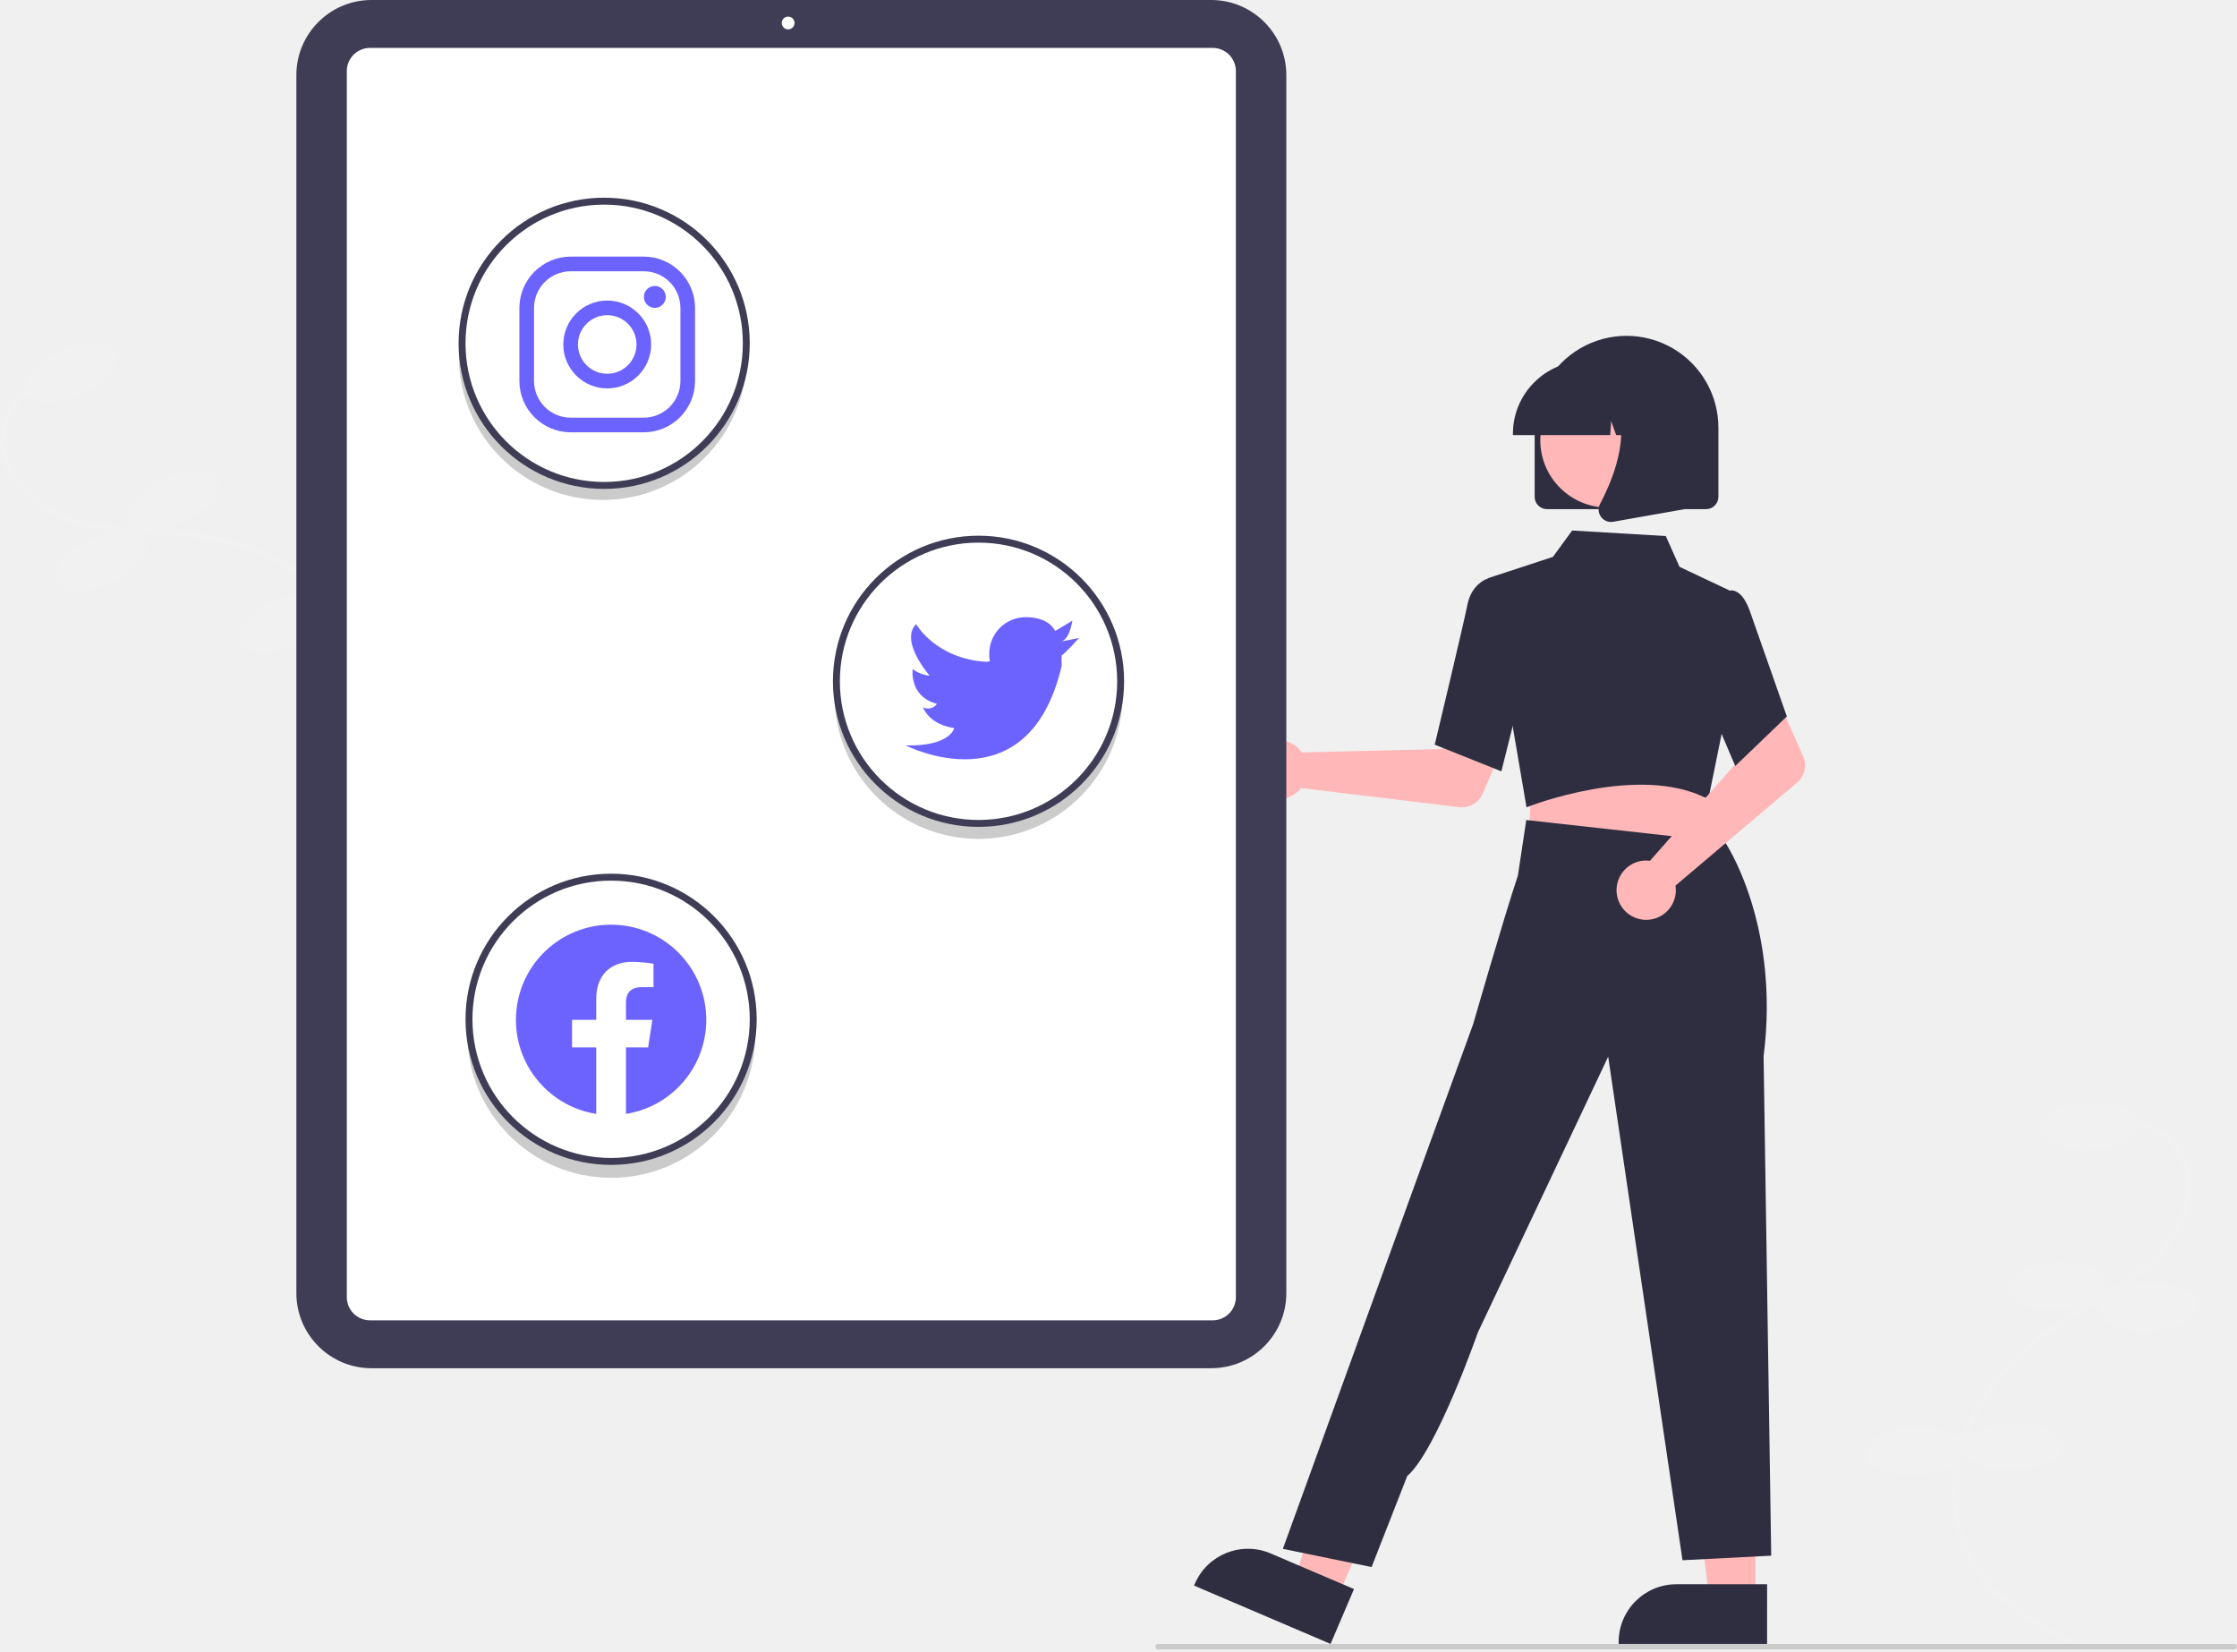
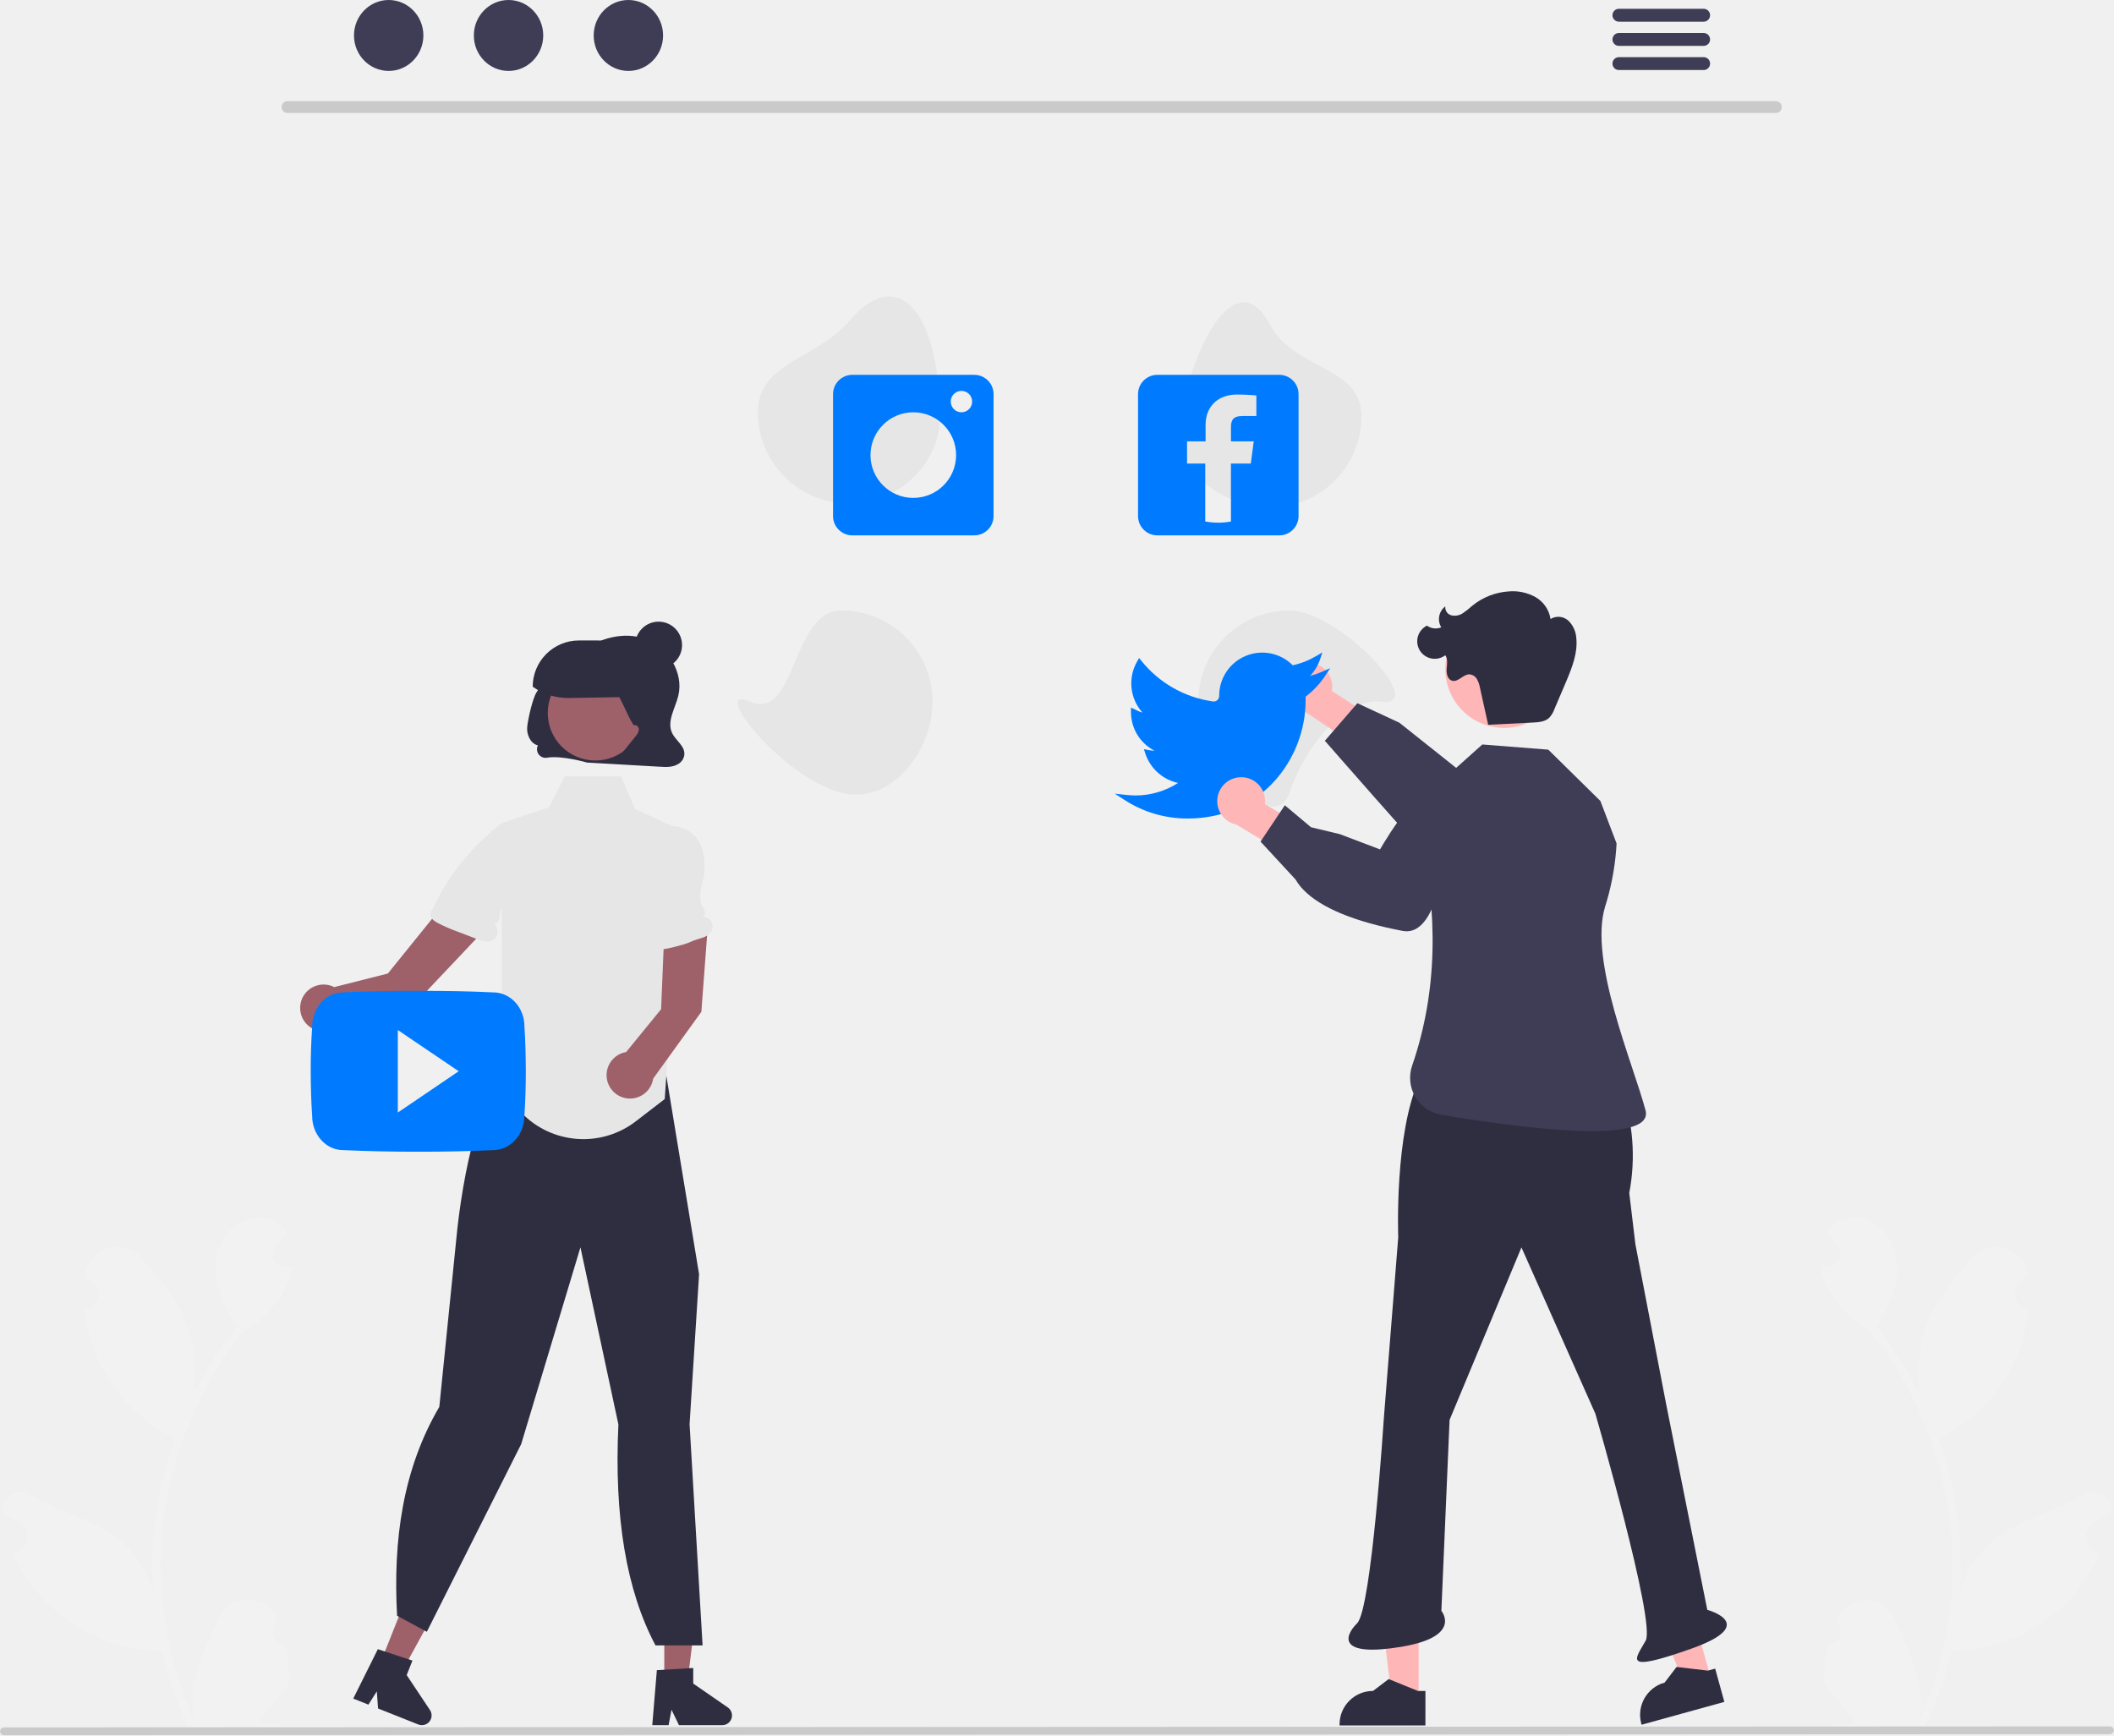
- <svg xmlns="http://www.w3.org/2000/svg" width="792.092" height="584.595" viewBox="0 0 792.092 584.595" role="img" artist="Katerina Limpitsouni" source="https://undraw.co/">
-   <path d="M315.359,454.141l-1.597-1.203c8.724-11.581,19.581-25.994,21.254-42.253,1.649-16.028-6.036-33.249-20.054-44.942-11.93-9.952-28.355-16.241-47.497-18.189-3.776-.384-7.658-.609-11.412-.827-9.074-.526-18.458-1.07-27.284-3.897-12.156-3.893-24.654-14.045-25.171-27.949a23.856,23.856,0,0,1,12.776-21.763l.934,1.769A21.861,21.861,0,0,0,205.596,314.821c.48,12.92,12.291,22.424,23.782,26.104,8.585,2.749,17.84,3.286,26.79,3.805,3.776.219,7.68.445,11.499.834,19.54,1.988,36.337,8.434,48.575,18.643,14.523,12.114,22.479,30.002,20.763,46.683C335.275,427.702,324.232,442.362,315.359,454.141Z" transform="translate(-203.5906 -157.7023)" fill="#f1f1f1" />
-   <ellipse cx="228.748" cy="289.697" rx="17.5" ry="8.5" transform="translate(-303.4376 -36.15767) rotate(-24.60475)" fill="#f1f1f1" />
-   <ellipse cx="264.793" cy="334.783" rx="17.5" ry="8.5" transform="translate(-318.9368 -17.05644) rotate(-24.60475)" fill="#f1f1f1" />
-   <ellipse cx="239.446" cy="356.289" rx="17.5" ry="8.5" transform="translate(-330.1925 -25.65719) rotate(-24.60475)" fill="#f1f1f1" />
-   <ellipse cx="304.474" cy="378.204" rx="17.5" ry="8.5" transform="translate(-333.4123 3.40777) rotate(-24.60475)" fill="#f1f1f1" />
-   <ellipse cx="336.296" cy="363.631" rx="17.5" ry="8.5" transform="translate(-324.4556 15.33392) rotate(-24.60475)" fill="#f1f1f1" />
-   <path d="M941.512,742.298l.872-1.8c-13.049-6.32-29.289-14.186-38.201-27.887-8.785-13.507-9.811-32.336-2.678-49.14,6.07-14.301,17.811-27.396,33.952-37.869,3.184-2.066,6.535-4.038,9.775-5.946,7.833-4.611,15.933-9.38,22.495-15.924,9.038-9.014,15.521-23.752,9.633-36.358a23.856,23.856,0,0,0-21.304-13.528l-.023,2a21.861,21.861,0,0,1,19.521,12.388c5.472,11.714-.697,25.562-9.24,34.083-6.382,6.365-14.371,11.069-22.097,15.617-3.259,1.919-6.629,3.903-9.85,5.992-16.477,10.691-28.478,24.095-34.704,38.765-7.39,17.408-6.3,36.955,2.843,51.013C911.721,727.869,928.239,735.87,941.512,742.298Z" transform="translate(-203.5906 -157.7023)" fill="#f1f1f1" />
-   <ellipse cx="943.484" cy="556.45" rx="17.5" ry="8.5" transform="translate(-227.5244 -114.9658) rotate(-2.56236)" fill="#f1f1f1" />
-   <ellipse cx="932.002" cy="613.02" rx="17.5" ry="8.5" transform="translate(-230.0649 -115.4226) rotate(-2.56236)" fill="#f1f1f1" />
-   <ellipse cx="964.372" cy="620.58" rx="17.5" ry="8.5" transform="translate(-230.3706 -113.9678) rotate(-2.56236)" fill="#f1f1f1" />
-   <ellipse cx="916.524" cy="669.769" rx="17.5" ry="8.5" transform="translate(-232.6175 -116.0578) rotate(-2.56236)" fill="#f1f1f1" />
-   <ellipse cx="881.559" cy="671.333" rx="17.5" ry="8.5" transform="translate(-232.7224 -117.6194) rotate(-2.56236)" fill="#f1f1f1" />
-   <path d="M663.518,422.827a10.526,10.526,0,0,1,1.058,1.276l49.578-1.213,5.784-10.569,17.091,6.644-8.421,19.705a8,8,0,0,1-8.316,4.799l-56.014-6.767a10.497,10.497,0,1,1-.761-13.875Z" transform="translate(-203.5906 -157.7023)" fill="#ffb7b7" />
-   <polygon points="621.545 566.219 605.244 566.218 597.489 503.34 621.548 503.341 621.545 566.219" fill="#ffb7b7" />
-   <path d="M829.293,739.723l-52.563-.002v-.665a20.46,20.46,0,0,1,20.459-20.459h.001l32.104.001Z" transform="translate(-203.5906 -157.7023)" fill="#2f2e41" />
-   <polygon points="473.52 565.856 458.529 559.451 476.098 498.582 498.223 508.034 473.52 565.856" fill="#ffb7b7" />
-   <path d="M674.727,739.723l-48.337-20.65.261-.611A20.46,20.46,0,0,1,653.502,707.684l.001.001,29.523,12.612Z" transform="translate(-203.5906 -157.7023)" fill="#2f2e41" />
-   <polygon points="542.308 278.746 541.129 297.848 575.587 301.535 611.642 305.394 601.03 276.387 542.308 278.746" fill="#ffb7b7" />
-   <path d="M744.116,443.529,730.249,362.477l23.202-7.604,6.815-9.346,33.162,1.962,4.869,10.906,17.683,8.355-2.718,50.468-4.769,23.474-.588-.305c-23.906-12.379-62.825,2.76-63.216,2.914Z" transform="translate(-203.5906 -157.7023)" fill="#2f2e41" />
-   <path d="M735.21,430.788l-23.6-9.442.101-.42c.101-.423,10.146-42.398,11.479-49.143,1.389-7.027,6.465-8.97,6.681-9.049l.157-.058,9.34,2.843,4.102,32.229Z" transform="translate(-203.5906 -157.7023)" fill="#2f2e41" />
-   <path d="M689.252,712.508l-31.415-6.444L708.048,567.514l17.184-47.257s10.899-37.891,15.824-52.554l2.972-19.675,70.349,7.787s19.648,28.855,13.679,75.888l2.7,176.778-31.415,1.611L773.027,531.802l-46.183,97.737s-14.556,41.708-24.971,50.748Z" transform="translate(-203.5906 -157.7023)" fill="#2f2e41" />
-   <path d="M786.165,462.376a10.527,10.527,0,0,1,1.655.091l32.819-37.18L816.822,413.859l16.493-8.016,8.724,19.573a8,8,0,0,1-2.135,9.361l-43.047,36.474a10.497,10.497,0,1,1-10.692-8.876Z" transform="translate(-203.5906 -157.7023)" fill="#ffb7b7" />
-   <path d="M818.02,428.905l-13.69-32.203,5.34-22.431,5.753-7.269a3.314,3.314,0,0,1,2.663.025c2.122.854,3.929,3.471,5.371,7.779l12.83,36.546Z" transform="translate(-203.5906 -157.7023)" fill="#2f2e41" />
-   <path d="M746.991,333.594V309.316a32.533,32.533,0,1,1,65.065,0v24.278a4.375,4.375,0,0,1-4.37,4.37H751.361A4.375,4.375,0,0,1,746.991,333.594Z" transform="translate(-203.5906 -157.7023)" fill="#2f2e41" />
-   <circle cx="569.248" cy="155.845" r="23.852" fill="#ffb7b7" />
-   <path d="M739.294,311.258a25.764,25.764,0,0,1,25.735-25.735h4.856a25.764,25.764,0,0,1,25.735,25.735v.486H785.358l-3.5-9.8-.7,9.8H775.855l-1.766-4.945-.353,4.945H739.294Z" transform="translate(-203.5906 -157.7023)" fill="#2f2e41" />
-   <path d="M770.491,340.694a4.305,4.305,0,0,1-.342-4.571c5.146-9.787,12.35-27.871,2.787-39.024l-.687-.801h27.762v41.681l-25.22,4.45a4.464,4.464,0,0,1-.773.068A4.353,4.353,0,0,1,770.491,340.694Z" transform="translate(-203.5906 -157.7023)" fill="#2f2e41" />
-   <path d="M632.478,642.116H335.114a26.614,26.614,0,0,1-26.584-26.584V184.286a26.614,26.614,0,0,1,26.584-26.584H632.478a26.614,26.614,0,0,1,26.584,26.584V615.531A26.614,26.614,0,0,1,632.478,642.116Z" transform="translate(-203.5906 -157.7023)" fill="#3f3d56" />
-   <path d="M633.002,625.154H334.591a8.204,8.204,0,0,1-8.195-8.195V182.858a8.204,8.204,0,0,1,8.195-8.195H633.002a8.204,8.204,0,0,1,8.195,8.195V616.96A8.204,8.204,0,0,1,633.002,625.154Z" transform="translate(-203.5906 -157.7023)" fill="#fff" />
-   <circle cx="279.075" cy="8.141" r="2.261" fill="#fff" />
-   <path d="M550.056,449.702a51,51,0,0,1-50.937-48.5c-.04.829-.063,1.662-.063,2.5a51,51,0,1,0,102,0c0-.838-.023-1.671-.063-2.5A51,51,0,0,1,550.056,449.702Z" transform="translate(-203.5906 -157.7023)" fill="#cbcbcb" />
-   <path d="M417.056,329.702a51,51,0,0,1-50.937-48.5c-.04.829-.063,1.662-.063,2.5a51,51,0,0,0,102,0c0-.838-.023-1.671-.063-2.5A51,51,0,0,1,417.056,329.702Z" transform="translate(-203.5906 -157.7023)" fill="#cbcbcb" />
-   <path d="M420.056,569.702a51,51,0,0,1-50.937-48.5c-.04.829-.063,1.662-.063,2.5a51,51,0,0,0,102,0c0-.838-.023-1.671-.063-2.5A51,51,0,0,1,420.056,569.702Z" transform="translate(-203.5906 -157.7023)" fill="#cbcbcb" />
-   <path d="M550.073,450.457A51.548,51.548,0,1,1,601.621,398.909,51.548,51.548,0,0,1,550.073,450.457Zm0-100.642A49.094,49.094,0,1,0,599.166,398.909,49.094,49.094,0,0,0,550.073,349.815Z" transform="translate(-203.5906 -157.7023)" fill="#3f3d56" />
-   <path d="M579.529,384.792l6.137-1.227s-5.155,5.769-6.137,6.137h0a24.697,24.697,0,0,0,0,3.682c-11.782,50.567-55.23,28.229-55.23,28.229,15.833.368,17.183-6.137,17.183-6.137-9.205-1.35-11.046-7.364-11.046-7.364a3.792,3.792,0,0,0,4.909-1.227c-9.941-2.577-8.591-12.273-8.591-12.273a12.765,12.765,0,0,0,6.014,2.332c-1.105-1.35-10.432-12.519-4.787-18.287,0,0,6.873,12.273,24.915,13.378l1.227-.245a9.635,9.635,0,0,1-.245-2.7,12.887,12.887,0,0,1,12.887-12.887h0c8.591,0,10.432,4.909,10.432,4.909l6.137-3.682C583.211,377.428,582.597,383.564,579.529,384.792Z" transform="translate(-203.5906 -157.7023)" fill="#6c63ff" />
-   <path d="M417.52,330.791a51.548,51.548,0,1,1,51.548-51.548A51.548,51.548,0,0,1,417.52,330.791Zm0-100.642a49.094,49.094,0,1,0,49.094,49.094A49.094,49.094,0,0,0,417.52,230.149Z" transform="translate(-203.5906 -157.7023)" fill="#3f3d56" />
-   <path d="M431.56,253.742a12.998,12.998,0,0,1,12.959,12.959v25.915a12.998,12.998,0,0,1-12.959,12.959h-25.915a12.998,12.998,0,0,1-12.959-12.959V266.701a12.998,12.998,0,0,1,12.959-12.959h25.915m0-5.183h-25.915a18.195,18.195,0,0,0-18.142,18.142v25.915a18.195,18.195,0,0,0,18.142,18.142h25.915a18.195,18.195,0,0,0,18.142-18.142V266.701A18.195,18.195,0,0,0,431.56,248.56Z" transform="translate(-203.5906 -157.7023)" fill="#6c63ff" />
-   <path d="M435.447,266.701a3.879,3.879,0,1,1,.017,0C435.458,266.701,435.452,266.701,435.447,266.701Z" transform="translate(-203.5906 -157.7023)" fill="#6c63ff" />
-   <path d="M418.602,269.292a10.367,10.367,0,1,1-10.367,10.367,10.367,10.367,0,0,1,10.367-10.367h0m0-5.183a15.55,15.55,0,1,0,15.55,15.55v0a15.55,15.55,0,0,0-15.55-15.55Z" transform="translate(-203.5906 -157.7023)" fill="#6c63ff" />
-   <path d="M419.974,570.123a51.548,51.548,0,1,1,51.548-51.548A51.548,51.548,0,0,1,419.974,570.123Zm0-100.642a49.094,49.094,0,1,0,49.094,49.094A49.094,49.094,0,0,0,419.974,469.481Z" transform="translate(-203.5906 -157.7023)" fill="#3f3d56" />
-   <path d="M453.673,518.777a33.698,33.698,0,1,0-38.963,33.29V528.521h-8.558v-9.744h8.558v-7.426c0-8.444,5.032-13.112,12.729-13.112a51.785,51.785,0,0,1,7.544.659v8.294H430.731c-4.184,0-5.492,2.597-5.492,5.265v6.321h9.345l-1.492,9.744h-7.853v23.548a33.707,33.707,0,0,0,28.434-33.293Z" transform="translate(-203.5906 -157.7023)" fill="#6c63ff" fill-rule="evenodd" />
-   <path d="M994.682,741.702h-381a1,1,0,0,1,0-2h381a1,1,0,0,1,0,2Z" transform="translate(-203.5906 -157.7023)" fill="#cbcbcb" />
+ <svg xmlns="http://www.w3.org/2000/svg" width="645.131" height="529.537" viewBox="0 0 645.131 529.537" role="img" artist="Katerina Limpitsouni" source="https://undraw.co/">
+   <path d="M364.361,686.885a3.613,3.613,0,0,1-2.619-6.263c.091-.362.156-.622.248-.984q-.049-.118-.098-.236a9.703,9.703,0,0,0-17.898.067c-2.927,7.051-6.654,14.113-7.572,21.568a28.705,28.705,0,0,0,.504,9.872A115.086,115.086,0,0,1,326.456,663.11a111.08,111.08,0,0,1,.689-12.392q.571-5.06,1.584-10.047a116.419,116.419,0,0,1,23.087-49.342,30.983,30.983,0,0,0,12.886-13.369,23.633,23.633,0,0,0,2.149-6.458c-.627.082-1.265.134-1.892.175-.195.01-.401.021-.597.031l-.074.003a3.58,3.58,0,0,1-2.94-5.832q.406-.5.813-.999c.411-.514.833-1.018,1.244-1.532a1.782,1.782,0,0,0,.134-.154c.473-.586.946-1.162,1.419-1.748a10.352,10.352,0,0,0-3.394-3.28c-4.741-2.777-11.281-.854-14.706,3.435-3.435,4.288-4.083,10.304-2.89,15.662a41.485,41.485,0,0,0,5.738,12.793c-.257.329-.525.648-.782.977a117.172,117.172,0,0,0-12.23,19.375,48.709,48.709,0,0,0-2.908-22.624c-2.783-6.715-8.001-12.37-12.595-18.175-5.519-6.973-16.835-3.93-17.807,4.909q-.014.128-.028.257,1.024.577,2.004,1.226a4.901,4.901,0,0,1-1.976,8.919l-.1.015a48.766,48.766,0,0,0,1.285,7.291A50.21,50.21,0,0,0,329.572,623.692c.401.206.792.411,1.193.607a119.597,119.597,0,0,0-6.438,30.296,113.433,113.433,0,0,0,.082,18.315l-.031-.216a29.974,29.974,0,0,0-10.232-17.308c-7.874-6.469-18.999-8.851-27.494-14.05a5.625,5.625,0,0,0-8.616,5.473q.017.114.035.227a32.925,32.925,0,0,1,3.692,1.779q1.024.578,2.004,1.226a4.901,4.901,0,0,1-1.976,8.919l-.1.015c-.072.01-.134.021-.206.031a48.808,48.808,0,0,0,8.978,14.058,50.254,50.254,0,0,0,36.446,15.991h.01a119.562,119.562,0,0,0,8.032,23.447h28.692c.103-.319.195-.648.288-.967a32.599,32.599,0,0,1-7.939-.473c2.129-2.612,4.257-5.245,6.386-7.857a1.783,1.783,0,0,0,.134-.154c1.08-1.337,2.17-2.663,3.25-4l.001-.002a47.751,47.751,0,0,0-1.399-12.164Z" transform="translate(-277.4343 -185.2317)" fill="#f2f2f2" />
+   <path d="M835.434,686.885a3.613,3.613,0,0,0,2.619-6.263c-.091-.362-.156-.622-.248-.984q.049-.118.098-.236a9.703,9.703,0,0,1,17.898.067c2.927,7.051,6.654,14.113,7.572,21.568a28.705,28.705,0,0,1-.504,9.872A115.086,115.086,0,0,0,873.339,663.11a111.08,111.08,0,0,0-.689-12.392q-.571-5.06-1.584-10.047a116.419,116.419,0,0,0-23.087-49.342,30.983,30.983,0,0,1-12.886-13.369,23.634,23.634,0,0,1-2.149-6.458c.627.082,1.265.134,1.892.175.195.01.401.021.597.031l.074.003a3.58,3.58,0,0,0,2.94-5.832q-.406-.5-.813-.999c-.411-.514-.833-1.018-1.244-1.532a1.784,1.784,0,0,1-.134-.154c-.473-.586-.946-1.162-1.419-1.748a10.352,10.352,0,0,1,3.394-3.28c4.741-2.777,11.281-.854,14.706,3.435,3.435,4.288,4.083,10.304,2.89,15.662a41.485,41.485,0,0,1-5.738,12.793c.257.329.525.648.782.977a117.171,117.171,0,0,1,12.23,19.375,48.709,48.709,0,0,1,2.908-22.624c2.783-6.715,8.001-12.37,12.595-18.175,5.519-6.973,16.835-3.93,17.807,4.909q.014.128.028.257-1.024.577-2.004,1.226a4.901,4.901,0,0,0,1.976,8.919l.1.015a48.767,48.767,0,0,1-1.285,7.291,50.21,50.21,0,0,1-25,31.468c-.401.206-.792.411-1.193.607a119.598,119.598,0,0,1,6.438,30.296,113.435,113.435,0,0,1-.082,18.315l.031-.216a29.974,29.974,0,0,1,10.232-17.308c7.874-6.469,18.999-8.851,27.494-14.05a5.625,5.625,0,0,1,8.616,5.473q-.017.114-.035.227a32.926,32.926,0,0,0-3.692,1.779q-1.024.578-2.004,1.226a4.901,4.901,0,0,0,1.976,8.919l.1.015c.072.01.134.021.206.031a48.808,48.808,0,0,1-8.978,14.058,50.254,50.254,0,0,1-36.446,15.991h-.01a119.563,119.563,0,0,1-8.032,23.447H836.153c-.103-.319-.195-.648-.288-.967a32.599,32.599,0,0,0,7.939-.473c-2.129-2.612-4.257-5.245-6.386-7.857a1.781,1.781,0,0,1-.134-.154c-1.08-1.337-2.17-2.663-3.25-4l-.001-.002a47.75,47.75,0,0,1,1.399-12.164Z" transform="translate(-277.4343 -185.2317)" fill="#f2f2f2" />
+   <polygon points="202.721 514.442 209.667 514.442 212.973 487.648 202.721 487.648 202.721 514.442" fill="#9e616a" />
+   <path d="M477.888,694.916l11.098-.662v4.755l10.551,7.287a2.97,2.97,0,0,1-1.688,5.414l-13.212,0-2.277-4.703-.889,4.703h-4.982Z" transform="translate(-277.4343 -185.2317)" fill="#2f2e41" />
+   <polygon points="115.658 508.54 122.112 511.109 135.092 487.438 125.567 483.646 115.658 508.54" fill="#9e616a" />
+   <path d="M392.745,688.513l10.556,3.489-1.759,4.418,7.108,10.672a2.97,2.97,0,0,1-3.57,4.406l-12.276-4.887-.376-5.212-2.566,4.041-4.628-1.842Z" transform="translate(-277.4343 -185.2317)" fill="#2f2e41" />
+   <path d="M466.153,619.945,454.569,565.889l-18.088,60.061L407.84,682.904l-.152.302-9.073-4.885c-1.28-23.126,1.761-44.796,12.883-63.745l5.267-52.012c.161-1.777,4.09-43.5,16.53-50.899l3.643-8.307,36.235-8.949.132.149a27.701,27.701,0,0,1,6.638,13.913L490.77,574.063l.006.037-2.903,45.758,3.971,67.508h-14.369Q464.142,662.276,466.153,619.945Z" transform="translate(-277.4343 -185.2317)" fill="#2f2e41" />
+   <path d="M643.121,399.366c0,15.364,22.814,42.344,27.818,27.818,6.126-17.784,19.195-29.057,27.818-27.818,15.207,2.185-12.455-27.818-27.818-27.818A27.818,27.818,0,0,0,643.121,399.366Z" transform="translate(-277.4343 -185.2317)" fill="#e6e6e6" />
+   <path d="M637.278,312.247c-3.608,14.934,12.455,27.818,27.818,27.818A27.818,27.818,0,0,0,692.914,312.247c0-15.364-20.708-14.199-27.818-27.818C656.956,268.838,645.033,280.145,637.278,312.247Z" transform="translate(-277.4343 -185.2317)" fill="#e6e6e6" />
+   <path d="M508.725,311.078a27.818,27.818,0,0,0,27.818,27.818c15.364,0,28.265-12.461,27.818-27.818-.935-32.171-13.399-44.778-27.818-27.818C526.592,294.965,508.725,295.715,508.725,311.078Z" transform="translate(-277.4343 -185.2317)" fill="#e6e6e6" />
+   <path d="M506.388,399.366c-12.982-5.612,9.565,23.149,27.818,27.818,14.884,3.807,27.818-12.455,27.818-27.818a27.818,27.818,0,0,0-27.818-27.818C518.843,371.548,520.49,405.463,506.388,399.366Z" transform="translate(-277.4343 -185.2317)" fill="#e6e6e6" />
+   <path d="M819.418,219.716H365.125a1.807,1.807,0,0,1,0-3.613h454.293a1.807,1.807,0,0,1,0,3.613Z" transform="translate(-277.4343 -185.2317)" fill="#cacaca" />
+   <ellipse cx="118.615" cy="10.823" rx="10.588" ry="10.823" fill="#3f3d56" />
+   <ellipse cx="155.19" cy="10.823" rx="10.588" ry="10.823" fill="#3f3d56" />
+   <ellipse cx="191.765" cy="10.823" rx="10.588" ry="10.823" fill="#3f3d56" />
+   <path d="M797.397,187.914H771.416a1.968,1.968,0,0,0,0,3.934h25.981a1.968,1.968,0,0,0,0-3.934Z" transform="translate(-277.4343 -185.2317)" fill="#3f3d56" />
+   <path d="M797.397,195.299H771.416a1.968,1.968,0,0,0,0,3.934h25.981a1.968,1.968,0,0,0,0-3.934Z" transform="translate(-277.4343 -185.2317)" fill="#3f3d56" />
+   <path d="M797.397,202.673H771.416a1.968,1.968,0,0,0,0,3.934h25.981a1.968,1.968,0,0,0,0-3.934Z" transform="translate(-277.4343 -185.2317)" fill="#3f3d56" />
+   <path d="M667.827,299.621H630.617a5.889,5.889,0,0,0-5.889,5.889v37.21a5.889,5.889,0,0,0,5.889,5.889h37.21a5.889,5.889,0,0,0,5.889-5.889V305.51A5.889,5.889,0,0,0,667.827,299.621Zm-6.987,12.563h-4.267c-2.914,0-3.481,1.379-3.481,3.416v4.319h6.948l-.902,6.781h-6.059v17.682a20.982,20.982,0,0,1-7.838-.019V326.7h-5.556v-6.781h5.66V314.904c0-5.995,4.164-9.269,9.527-9.269,2.578,0,5.337.193,5.969.284Z" transform="translate(-277.4343 -185.2317)" fill="#007bff" />
+   <path d="M574.75,299.621h-37.21a5.889,5.889,0,0,0-5.889,5.889v37.21a5.889,5.889,0,0,0,5.889,5.889h37.21a5.889,5.889,0,0,0,5.889-5.889V305.51A5.889,5.889,0,0,0,574.75,299.621Zm-18.605,37.557a13.063,13.063,0,1,1,13.063-13.063A13.063,13.063,0,0,1,556.145,337.178Zm14.696-26.127a3.266,3.266,0,1,1,3.266-3.266A3.266,3.266,0,0,1,570.842,311.052Z" transform="translate(-277.4343 -185.2317)" fill="#007bff" />
+   <path d="M676.791,387.508a7.258,7.258,0,0,1,7.085,8.583l13.903,9.046-3.437,9.789-19.454-13.051a7.298,7.298,0,0,1,1.903-14.368Z" transform="translate(-277.4343 -185.2317)" fill="#ffb6b6" />
+   <path d="M681.743,411.296l9.923-11.457,12.822,5.946,26.201,20.852c3.435.401,29.499,3.765,29.02,13.337a7.751,7.751,0,0,1-2.771,5.858c-4.114,3.396-11.243,2.432-11.509,2.393l-17.057-.854c-.892.215-10.152,2.342-15.053-.702C711.831,445.747,681.743,411.296,681.743,411.296Z" transform="translate(-277.4343 -185.2317)" fill="#3f3d56" />
+   <polygon points="432.925 518.689 424.798 518.688 420.932 487.341 432.926 487.341 432.925 518.689" fill="#ffb6b6" />
+   <path d="M712.432,711.798l-26.205-.001v-.331a10.2,10.2,0,0,1,10.2-10.2h.001l4.787-3.631,8.931,3.632,2.288 0Z" transform="translate(-277.4343 -185.2317)" fill="#2f2e41" />
+   <polygon points="522.127 512.328 514.293 514.492 502.22 485.305 513.782 482.112 522.127 512.328" fill="#ffb6b6" />
+   <path d="M803.657,704.602l-25.259,6.977-.088-.319a10.2,10.2,0,0,1,7.116-12.547l.001-0,3.647-4.775,9.576,1.123,2.205-.609Z" transform="translate(-277.4343 -185.2317)" fill="#2f2e41" />
+   <path d="M710.718,514.211l61.41,3.133.02.056a60.472,60.472,0,0,1,2.487,31.903v0l1.88,15.666,9.4,48.878,12.533,62.664s16.293,4.386-5.013,11.906-16.919,3.133-13.786-2.507-15.353-69.243-15.353-69.243l-22.559-50.758-21.932,52.638-2.507,58.277s6.58,7.833-12.219,10.966-17.859-2.82-13.473-7.206,8.146-62.664,8.146-62.664l4.386-55.144S702.885,530.816,710.718,514.211Z" transform="translate(-277.4343 -185.2317)" fill="#2f2e41" />
+   <path d="M770.765,442.619l-4.938-12.951-15.9-15.661L729.79,412.427l-14.8,13.251-4.185,13.182c5.489,25.416,5.377,48.824-2.401,71.502a11.428,11.428,0,0,0,8.833,15.06c22.813,3.834,65.293,9.582,62.367-1.361-3.871-14.476-17.337-45.633-12.349-62.109a77.338,77.338,0,0,0,3.404-17.629Z" transform="translate(-277.4343 -185.2317)" fill="#3f3d56" />
+   <circle cx="459.038" cy="204.169" r="17.972" fill="#ffb6b6" />
+   <path d="M731.568,406.429l13.7-.699c1.755-.09,3.671-.245,4.948-1.453a7.496,7.496,0,0,0,1.553-2.58c1.267-2.942,2.533-5.884,3.767-8.839,1.707-4.088,3.384-8.405,2.948-12.814a8.154,8.154,0,0,0-2.37-5.345,4.527,4.527,0,0,0-5.502-.557,9.303,9.303,0,0,0-4.618-6.705,14.257,14.257,0,0,0-8.132-1.724,19.626,19.626,0,0,0-11.177,4.405,24.26,24.26,0,0,1-2.851,2.259,4.476,4.476,0,0,1-3.48.644,2.518,2.518,0,0,1-1.849-2.745,4.846,4.846,0,0,0-1.239,6.397,4.471,4.471,0,0,1-4.37-.517,5.343,5.343,0,1,0,5.603,9.043c.831,1.165.522,2.747.413,4.174s.274,3.2,1.65,3.594c1.86.533,3.366-1.971,5.3-1.944a2.909,2.909,0,0,1,2.307,1.486,8.586,8.586,0,0,1,.923,2.696l2.476,11.145" transform="translate(-277.4343 -185.2317)" fill="#2f2e41" />
+   <path d="M639.804,435.025a35.294,35.294,0,0,1-19.276-5.714l-2.886-1.876,3.421.38c.896.1,1.862.158,2.869.172a23.973,23.973,0,0,0,13.004-3.822,13.538,13.538,0,0,1-9.99-8.99l-.428-1.32,1.362.267a11.371,11.371,0,0,0,1.877.211,13.24,13.24,0,0,1-7.182-11.741v-1.399l1.218.538a11.213,11.213,0,0,0,2.28.97,13.423,13.423,0,0,1-1.609-15.633l.595-1.026.746.921a34.088,34.088,0,0,0,21.789,12.334,1.642,1.642,0,0,0,1.317-.393,1.685,1.685,0,0,0,.58-1.273,13.143,13.143,0,0,1,22.454-9.376,24.235,24.235,0,0,0,7.158-2.811l1.875-1.11-.683,2.068a13.296,13.296,0,0,1-3.105,5.115,24.39,24.39,0,0,0,3.658-1.27l2.539-1.116-1.53,2.314a26.047,26.047,0,0,1-5.989,6.396v1.18c0,17.698-13.462,36.004-35.99,36.004Z" transform="translate(-277.4343 -185.2317)" fill="#007bff" />
+   <path d="M655.942,422.423a7.258,7.258,0,0,1,7.491,8.232L677.755,439.021l-2.961,9.944-20.06-12.098a7.298,7.298,0,0,1,1.208-14.443Z" transform="translate(-277.4343 -185.2317)" fill="#ffb6b6" />
+   <path d="M672.807,453.64l-10.697-11.576,7.416-11.087,7.992,6.706,8.738,2.091,12.33,4.675c1.717-3.002,15.035-25.657,23.652-21.462a7.751,7.751,0,0,1,4.302,4.847c1.51,5.116-2.173,11.296-2.314,11.525l-7.476,15.355c-.152.905-1.828,10.257-6.551,13.571a5.972,5.972,0,0,1-4.69,1.036c-14.675-2.775-25.016-7.068-30.292-12.527A16.082,16.082,0,0,1,672.807,453.64Z" transform="translate(-277.4343 -185.2317)" fill="#3f3d56" />
+   <path d="M482.526,408.886c-1.647-3.542.967-7.496,1.899-11.309,1.74-7.115-3.163-14.817-9.81-17.283-6.646-2.465-14.284-.405-19.994,3.909-5.597,4.229-9.531,6.221-13.387,12.196-1.293,2.004-2.662,8.225-2.906,10.624-.245,2.4.997,5.15,3.26,5.676a2.624,2.624,0,0,0,2.712,3.782c4.333-.837,12.29,1.464,12.29,1.464q11.129.637,22.257,1.274c1.901.109,3.874.208,5.582-.843a3.795,3.795,0,0,0,1.817-2.6C486.681,412.968,483.661,411.328,482.526,408.886Z" transform="translate(-277.4343 -185.2317)" fill="#2f2e41" />
+   <path d="M488.128,439.875l-1.623,10.806-2.575,17.121-.436,6.343-3.204,46.492-8.824,6.788a26.233,26.233,0,0,1-34.853-2.557l-10.715-5.159c5.743-5.65,4.675-31.833,4.675-31.833l-.064-51.427,14.525-4.885,4.784-9.419h17.164l4.291,10.012,7.788,3.561,3.547,1.631Z" transform="translate(-277.4343 -185.2317)" fill="#e6e6e6" />
+   <circle cx="181.674" cy="217.572" r="14.512" fill="#9e616a" />
+   <path d="M450.817,398.251a18.571,18.571,0,0,1-10.712-3.38L440,394.799v0a14.116,14.116,0,0,1,14.116-14.116h5.762a14.004,14.004,0,0,1,13.988,14.049,3.226,3.226,0,0,1-3.185,3.18l-19.532.337C451.038,398.25,450.927,398.251,450.817,398.251Z" transform="translate(-277.4343 -185.2317)" fill="#2f2e41" />
+   <path d="M493.296,469.709l-13.145.108-.966,23.397-10.68,13.076a7.148,7.148,0,1,0,8.255,8.112l14.713-20.396Z" transform="translate(-277.4343 -185.2317)" fill="#9e616a" />
+   <path d="M423.985,470.408l-13.475-6.299-14.714,18.217-16.368,4.14a7.148,7.148,0,1,0,1.797,11.433l23.968-7.617Z" transform="translate(-277.4343 -185.2317)" fill="#9e616a" />
+   <path d="M466.369,416.196l5.024-6.268a3.627,3.627,0,0,0,1.008-2.021c.026-.766-.696-1.587-1.424-1.346-.676.223-4.57-9.533-5.281-9.531-.738.002-.978-.981-.988-1.719-.035-2.794,2.236.206,2.987-2.486s3.678-.377,6.201-1.58,5.951-.656,7.51,1.663c1.156,1.719,1.114,3.954.96,6.02a94.532,94.532,0,0,1-2.158,14.242c-.265,1.151-.661,2.437-1.721,2.957a4.099,4.099,0,0,1-1.839.275l-7.736-.038" transform="translate(-277.4343 -185.2317)" fill="#2f2e41" />
+   <circle cx="200.989" cy="196.865" r="7.152" fill="#2f2e41" />
+   <path d="M494.508,469.482c-.772,1.345-2.417,1.881-3.919,2.296-2.031.565-2.625,1.137-4.656,1.702-.808.229-1.623.458-2.439.665a34.5,34.5,0,0,1-4.069.837c-1.151.164-2.51.164-3.261-.729a3.758,3.758,0,0,1-.565-2.596q.44-16.477.887-32.955l.622.215a8.096,8.096,0,0,1,.873-.501,9.794,9.794,0,0,1,4.627-1.066,9.406,9.406,0,0,1,2.71.422,9.845,9.845,0,0,1,6.107,5.593,17.197,17.197,0,0,1,1.001,6.215c.007.322.007.644.014.965.043,2.746-1.352,5.492-1.309,8.239a6.455,6.455,0,0,0,.315,2.281c.286.729.844,1.337,1.058,2.095.215.751-.136,1.781-.915,1.838a3.001,3.001,0,0,1,2.918,4.484Z" transform="translate(-277.4343 -185.2317)" fill="#e6e6e6" />
+   <path d="M430.568,436.511a9.734,9.734,0,0,1,8.851,12.109,19.547,19.547,0,0,1-3.465,6.368l-4.807,6.69a6.405,6.405,0,0,0-1.107,2.016c-.202.759-.122,1.581-.399,2.316s-1.169,1.351-1.832.929a3.004,3.004,0,0,1-.323,5.342c-1.426.622-3.065.067-4.518-.489l-5.903-2.259a48.965,48.965,0,0,1-6.123-2.669c-1.022-.561-2.112-1.369-2.185-2.532-.057-.906.709-1.601,1.093-2.423,4.807-10.292,11.877-18.482,20.657-25.461Z" transform="translate(-277.4343 -185.2317)" fill="#e6e6e6" />
+   <path d="M437.474,498.468c0-5.755-4.241-10.392-9.547-10.392-7.105-.341-14.333-.464-21.725-.464h-2.305c-7.378,0-14.633.123-21.725.464-5.223,0-9.465,4.651-9.465,10.419-.327,4.569-.464,9.124-.45,13.638s.123,9.124.436,13.638c0,5.769,4.241,10.447,9.465,10.447,7.446.341,15.097.491,22.871.491s15.411-.137,22.884-.491c5.237,0,9.547-4.678,9.547-10.447.3-4.569.45-9.124.436-13.706-.014-4.582-.123-9.11-.423-13.638Zm-38.636,26.28v-25.176l18.575,12.574Z" transform="translate(-277.4343 -185.2317)" fill="#007bff" />
+   <path d="M921.375,714.461l-642.75.307a1.191,1.191,0,0,1,0-2.381l642.75-.307a1.191,1.191,0,0,1,0,2.381Z" transform="translate(-277.4343 -185.2317)" fill="#cacaca" />
</svg>
